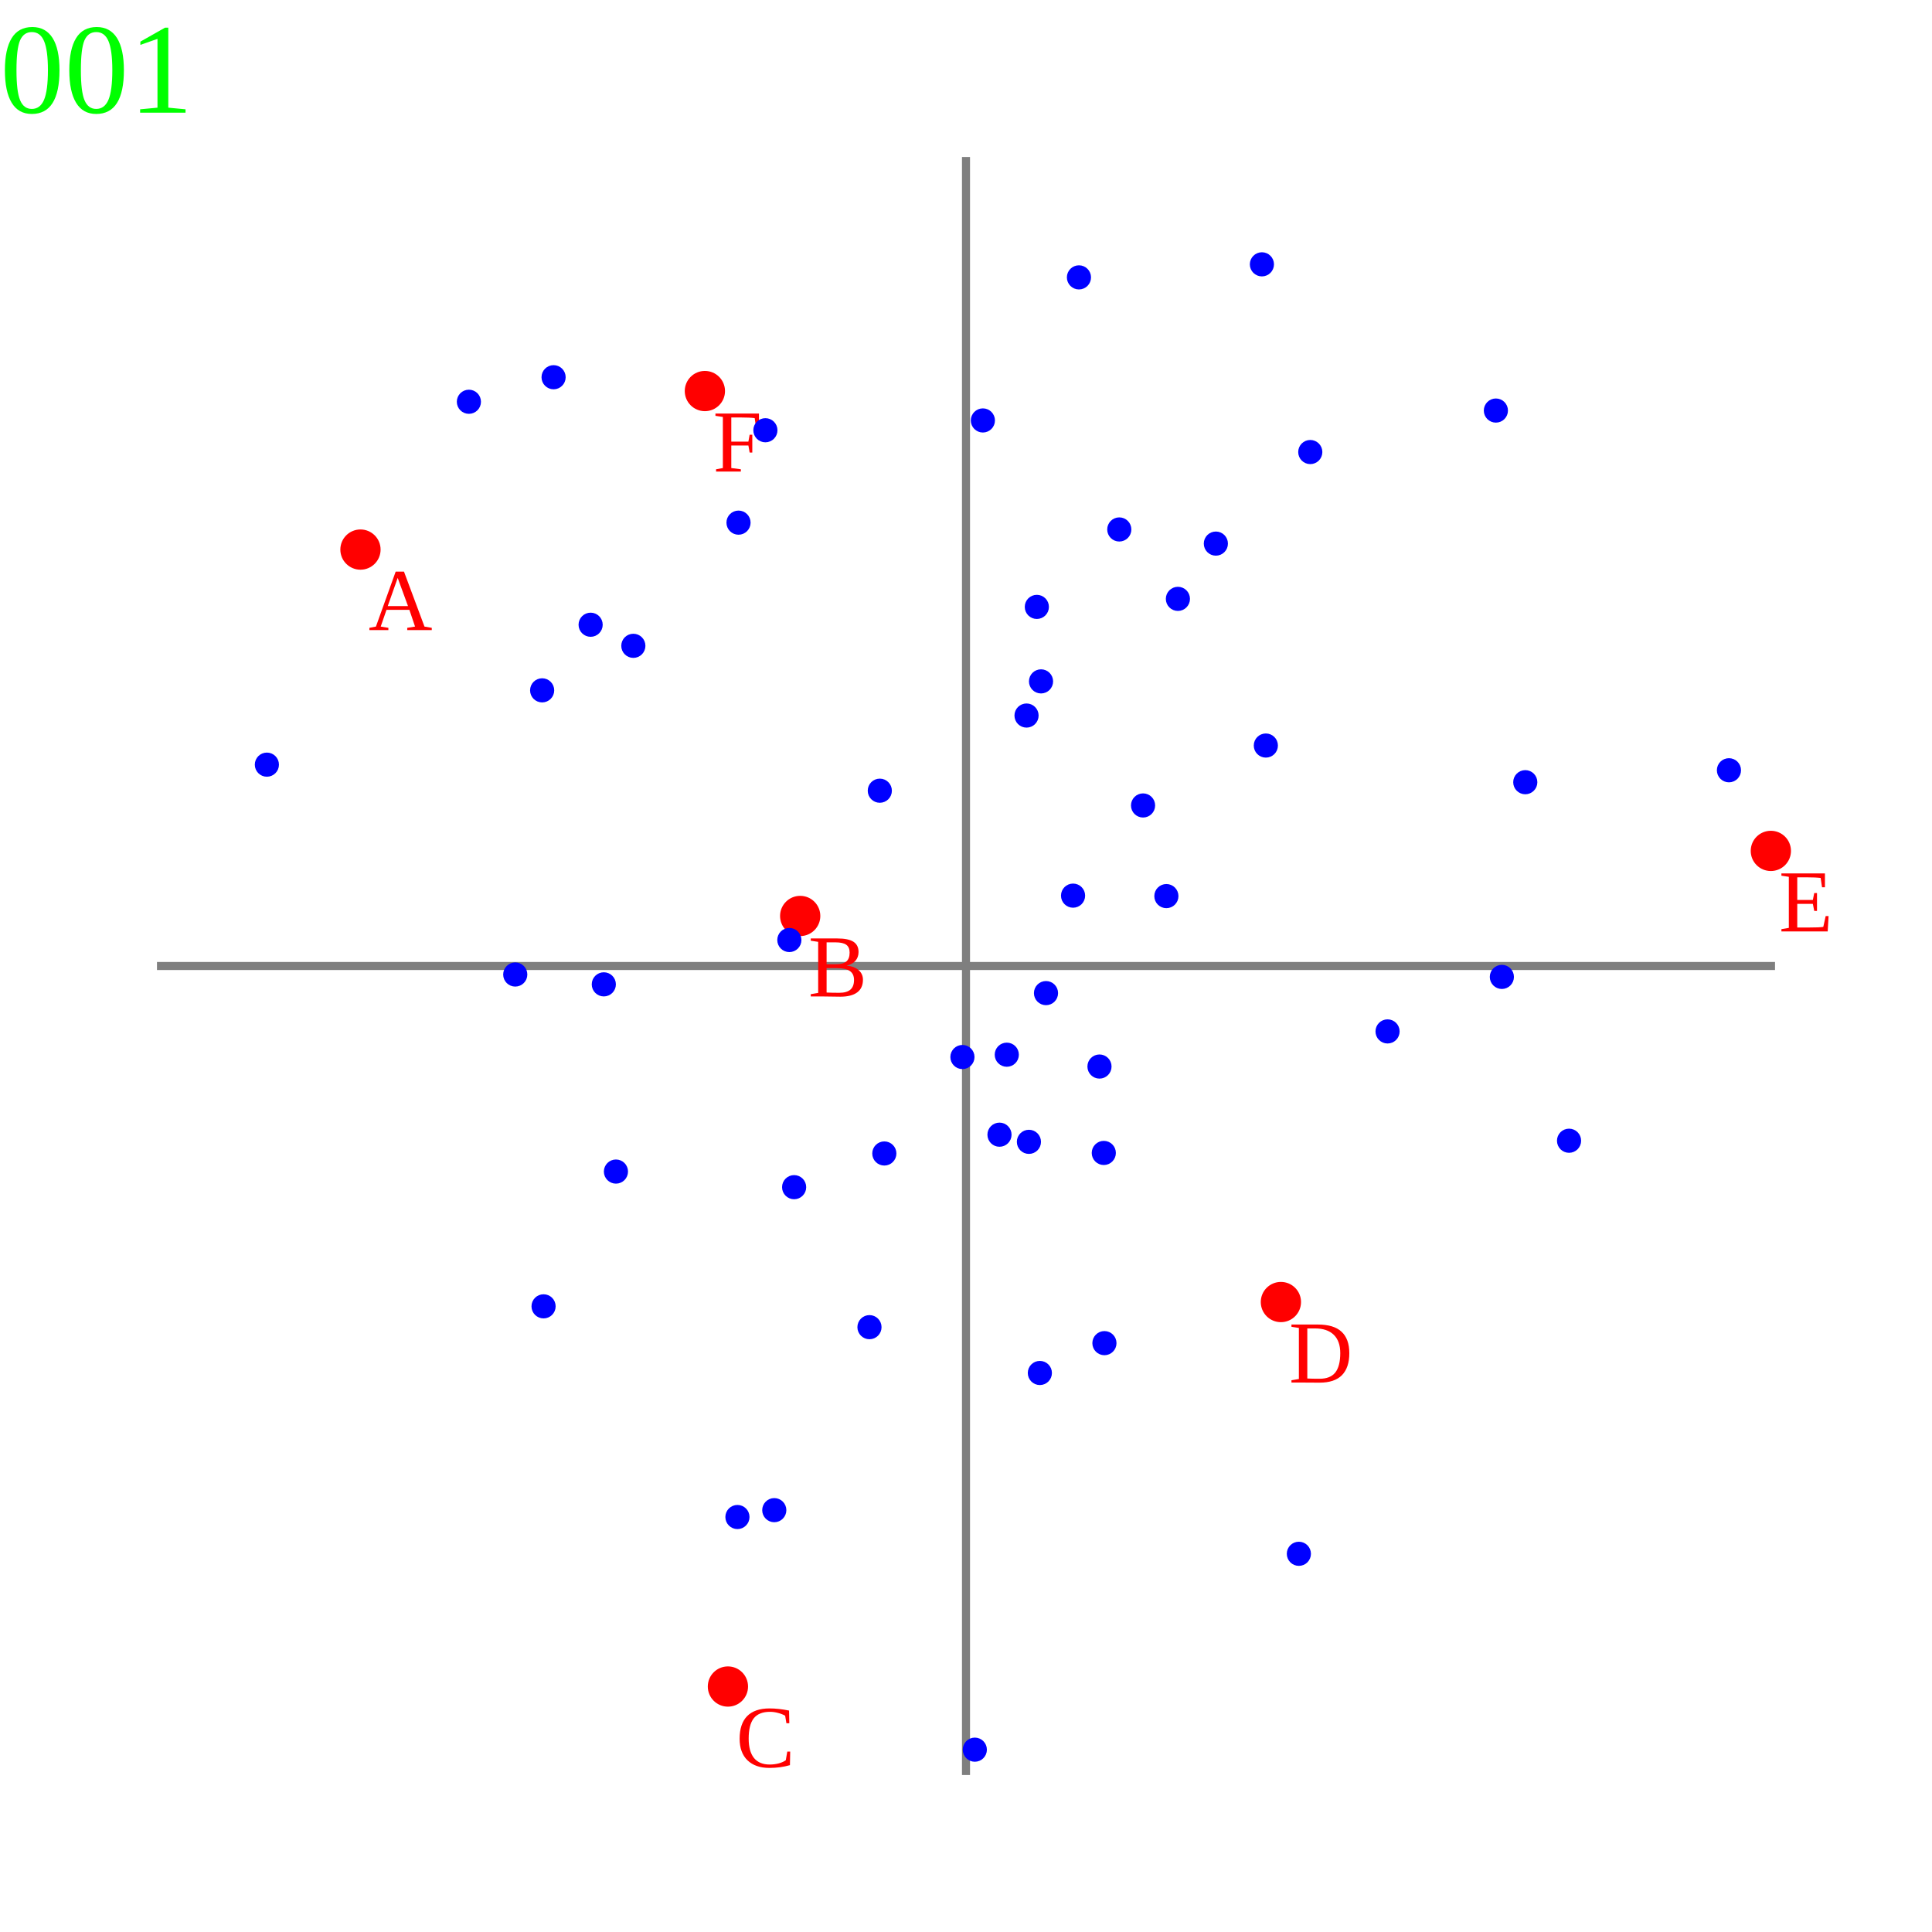
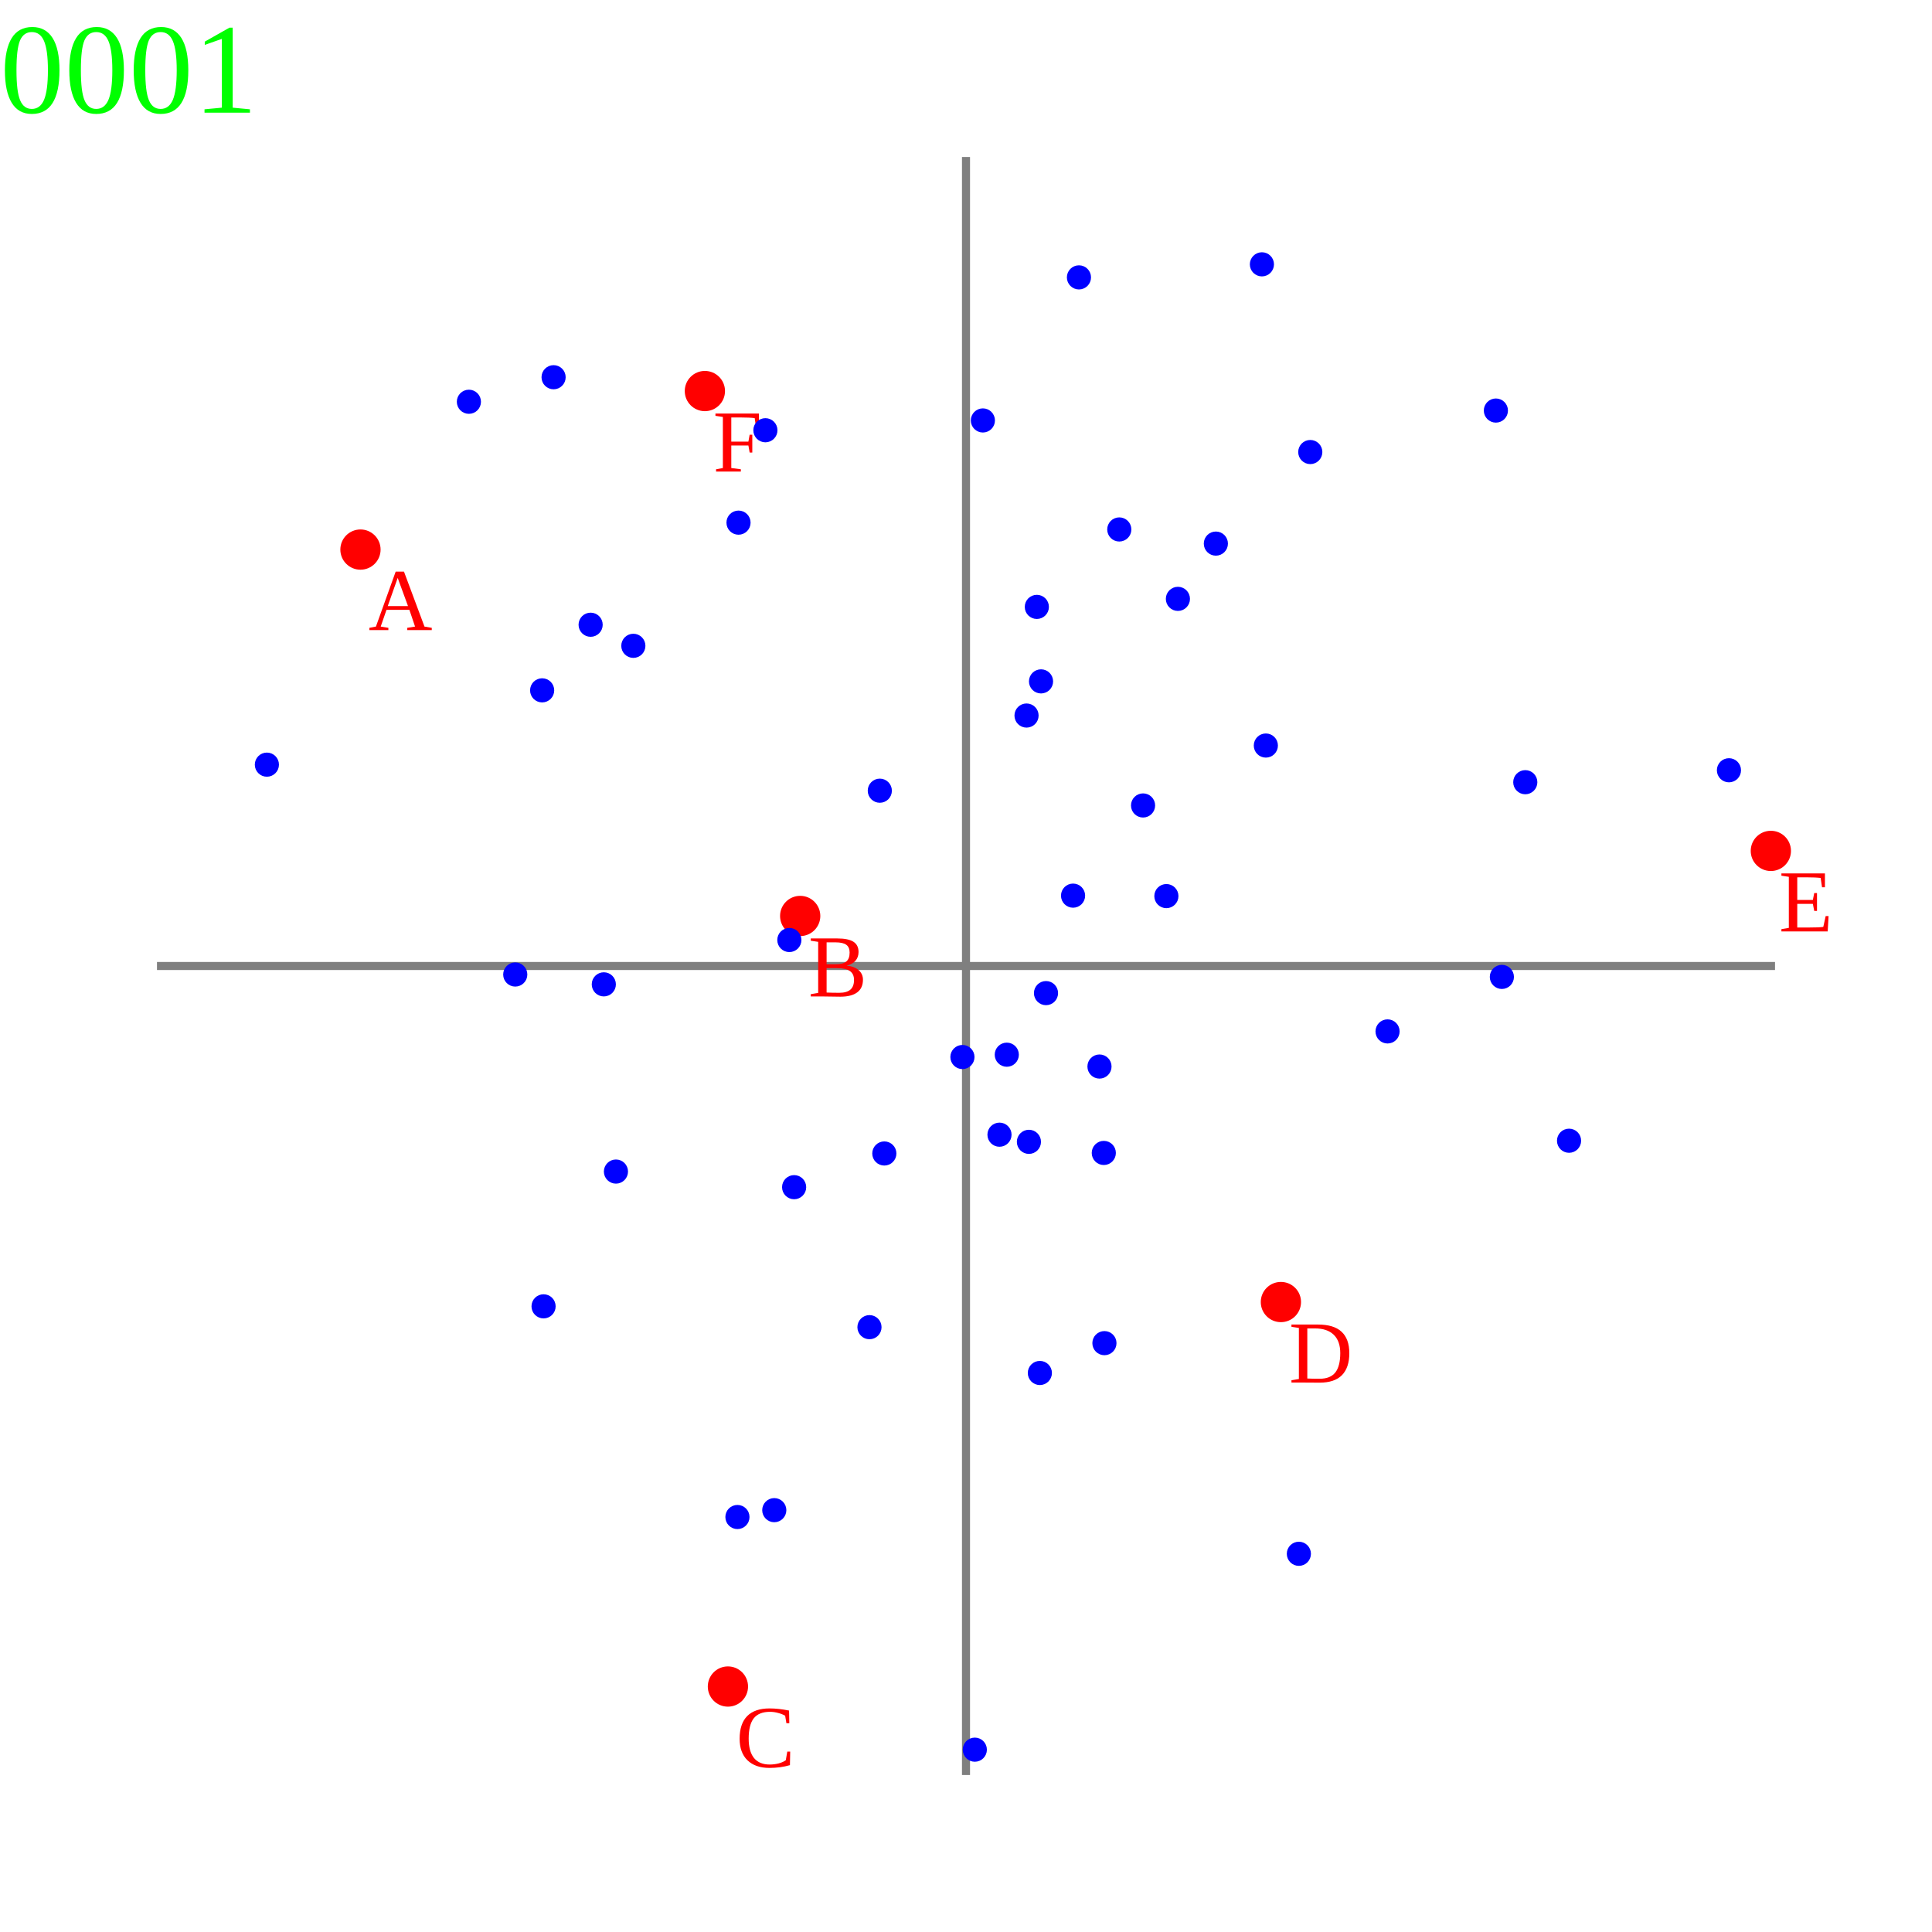
<svg xmlns="http://www.w3.org/2000/svg" height="240" width="240">
  <rect height="240" id="1-0-0" style="fill: rgb(255,255,255); fill-opacity: 1.0; stroke: rgb(255,255,255); stroke-opacity: 1.0; stroke-width: 1" width="240" x="0" y="0" />
  <line id="2-20-120" style="fill: rgb(127,127,127); fill-opacity: 1.0; stroke: rgb(127,127,127); stroke-linecap: square; stroke-opacity: 1.0; stroke-width: 1" x1="20" x2="220" y1="120" y2="120" />
  <line id="3-120-20" style="fill: rgb(127,127,127); fill-opacity: 1.0; stroke: rgb(127,127,127); stroke-linecap: square; stroke-opacity: 1.0; stroke-width: 1" x1="120" x2="120" y1="20" y2="220" />
-   <ellipse cx="87.563" cy="48.578" id="4-87.5628514642092-48.57817245594" rx="2" ry="2" style="fill: rgb(255,0,0); fill-opacity: 1.0; stroke: rgb(255,0,0); stroke-opacity: 1.0; stroke-width: 1" />
-   <text fill="rgb(255,0,0)" font="Helvetica" font-size="11" font-weight="normal" id="5-88.5628514642092-49.57817245594" x="88.563" y="58.578">F</text>
-   <ellipse cx="219.981" cy="105.702" id="6-219.981019839858-105.702198249591" rx="2" ry="2" style="fill: rgb(255,0,0); fill-opacity: 1.0; stroke: rgb(255,0,0); stroke-opacity: 1.0; stroke-width: 1" />
-   <text fill="rgb(255,0,0)" font="Helvetica" font-size="11" font-weight="normal" id="7-220.981019839858-106.702198249591" x="220.981" y="115.702">E</text>
-   <ellipse cx="159.118" cy="161.744" id="8-159.118158470425-161.743587746166" rx="2" ry="2" style="fill: rgb(255,0,0); fill-opacity: 1.0; stroke: rgb(255,0,0); stroke-opacity: 1.0; stroke-width: 1" />
-   <text fill="rgb(255,0,0)" font="Helvetica" font-size="11" font-weight="normal" id="9-160.118158470425-162.743587746166" x="160.118" y="171.744">D</text>
-   <ellipse cx="90.425" cy="209.507" id="10-90.4253138316452-209.507292219257" rx="2" ry="2" style="fill: rgb(255,0,0); fill-opacity: 1.0; stroke: rgb(255,0,0); stroke-opacity: 1.0; stroke-width: 1" />
-   <text fill="rgb(255,0,0)" font="Helvetica" font-size="11" font-weight="normal" id="11-91.4253138316452-210.507292219257" x="91.425" y="219.507">C</text>
-   <ellipse cx="99.403" cy="113.785" id="12-99.4029145018448-113.78482267507" rx="2" ry="2" style="fill: rgb(255,0,0); fill-opacity: 1.0; stroke: rgb(255,0,0); stroke-opacity: 1.0; stroke-width: 1" />
-   <text fill="rgb(255,0,0)" font="Helvetica" font-size="11" font-weight="normal" id="13-100.402914501845-114.78482267507" x="100.403" y="123.785">B</text>
-   <ellipse cx="44.779" cy="68.271" id="14-44.7791431410938-68.2707520462058" rx="2" ry="2" style="fill: rgb(255,0,0); fill-opacity: 1.0; stroke: rgb(255,0,0); stroke-opacity: 1.0; stroke-width: 1" />
-   <text fill="rgb(255,0,0)" font="Helvetica" font-size="11" font-weight="normal" id="15-45.7791431410938-69.2707520462058" x="45.779" y="78.271">A</text>
-   <ellipse cx="121.095" cy="217.35" id="16-121.095321436401-217.35025210981" rx="1" ry="1" style="fill: rgb(0,0,255); fill-opacity: 1.0; stroke: rgb(0,0,255); stroke-opacity: 1.0; stroke-width: 1" />
-   <ellipse cx="76.515" cy="145.536" id="17-76.5154063602538-145.535609144523" rx="1" ry="1" style="fill: rgb(0,0,255); fill-opacity: 1.0; stroke: rgb(0,0,255); stroke-opacity: 1.0; stroke-width: 1" />
-   <ellipse cx="129.32" cy="84.644" id="18-129.320092049751-84.6444738162064" rx="1" ry="1" style="fill: rgb(0,0,255); fill-opacity: 1.0; stroke: rgb(0,0,255); stroke-opacity: 1.0; stroke-width: 1" />
-   <ellipse cx="58.248" cy="49.909" id="19-58.24770122142-49.9085092030186" rx="1" ry="1" style="fill: rgb(0,0,255); fill-opacity: 1.0; stroke: rgb(0,0,255); stroke-opacity: 1.0; stroke-width: 1" />
-   <ellipse cx="64.007" cy="121.057" id="20-64.0070583550668-121.056929088098" rx="1" ry="1" style="fill: rgb(0,0,255); fill-opacity: 1.0; stroke: rgb(0,0,255); stroke-opacity: 1.0; stroke-width: 1" />
-   <ellipse cx="172.367" cy="128.127" id="21-172.36653077038-128.126592100037" rx="1" ry="1" style="fill: rgb(0,0,255); fill-opacity: 1.0; stroke: rgb(0,0,255); stroke-opacity: 1.0; stroke-width: 1" />
-   <ellipse cx="137.196" cy="166.85" id="22-137.195537979552-166.850051456947" rx="1" ry="1" style="fill: rgb(0,0,255); fill-opacity: 1.0; stroke: rgb(0,0,255); stroke-opacity: 1.0; stroke-width: 1" />
-   <ellipse cx="75.008" cy="122.28" id="23-75.0077446327042-122.280379512742" rx="1" ry="1" style="fill: rgb(0,0,255); fill-opacity: 1.0; stroke: rgb(0,0,255); stroke-opacity: 1.0; stroke-width: 1" />
-   <ellipse cx="156.759" cy="32.836" id="24-156.75910134748-32.8356036382104" rx="1" ry="1" style="fill: rgb(0,0,255); fill-opacity: 1.0; stroke: rgb(0,0,255); stroke-opacity: 1.0; stroke-width: 1" />
-   <ellipse cx="124.16" cy="140.955" id="25-124.160092782567-140.955447147226" rx="1" ry="1" style="fill: rgb(0,0,255); fill-opacity: 1.0; stroke: rgb(0,0,255); stroke-opacity: 1.0; stroke-width: 1" />
-   <ellipse cx="134.031" cy="34.457" id="26-134.030930976987-34.457203499892" rx="1" ry="1" style="fill: rgb(0,0,255); fill-opacity: 1.0; stroke: rgb(0,0,255); stroke-opacity: 1.0; stroke-width: 1" />
-   <ellipse cx="122.097" cy="52.229" id="27-122.096931732857-52.2294213796698" rx="1" ry="1" style="fill: rgb(0,0,255); fill-opacity: 1.0; stroke: rgb(0,0,255); stroke-opacity: 1.0; stroke-width: 1" />
-   <ellipse cx="133.3" cy="111.26" id="28-133.299870168965-111.260079950529" rx="1" ry="1" style="fill: rgb(0,0,255); fill-opacity: 1.0; stroke: rgb(0,0,255); stroke-opacity: 1.0; stroke-width: 1" />
-   <ellipse cx="214.776" cy="95.684" id="29-214.77566601581-95.6835251528702" rx="1" ry="1" style="fill: rgb(0,0,255); fill-opacity: 1.0; stroke: rgb(0,0,255); stroke-opacity: 1.0; stroke-width: 1" />
-   <ellipse cx="95.08" cy="53.446" id="30-95.0802372599142-53.4460567934844" rx="1" ry="1" style="fill: rgb(0,0,255); fill-opacity: 1.0; stroke: rgb(0,0,255); stroke-opacity: 1.0; stroke-width: 1" />
-   <ellipse cx="73.37" cy="77.607" id="31-73.369719876051-77.6071399250186" rx="1" ry="1" style="fill: rgb(0,0,255); fill-opacity: 1.0; stroke: rgb(0,0,255); stroke-opacity: 1.0; stroke-width: 1" />
-   <ellipse cx="68.769" cy="46.86" id="32-68.769419110636-46.860200094426" rx="1" ry="1" style="fill: rgb(0,0,255); fill-opacity: 1.0; stroke: rgb(0,0,255); stroke-opacity: 1.0; stroke-width: 1" />
-   <ellipse cx="96.184" cy="187.597" id="33-96.1837715979116-187.597287967597" rx="1" ry="1" style="fill: rgb(0,0,255); fill-opacity: 1.0; stroke: rgb(0,0,255); stroke-opacity: 1.0; stroke-width: 1" />
-   <ellipse cx="162.768" cy="56.154" id="34-162.76819500264-56.1540021088604" rx="1" ry="1" style="fill: rgb(0,0,255); fill-opacity: 1.0; stroke: rgb(0,0,255); stroke-opacity: 1.0; stroke-width: 1" />
-   <ellipse cx="151.039" cy="67.528" id="35-151.038920388895-67.5283768092726" rx="1" ry="1" style="fill: rgb(0,0,255); fill-opacity: 1.0; stroke: rgb(0,0,255); stroke-opacity: 1.0; stroke-width: 1" />
-   <ellipse cx="161.35" cy="193.018" id="36-161.349679614143-193.018412316604" rx="1" ry="1" style="fill: rgb(0,0,255); fill-opacity: 1.0; stroke: rgb(0,0,255); stroke-opacity: 1.0; stroke-width: 1" />
-   <ellipse cx="128.8" cy="75.391" id="37-128.800393241174-75.390985122661" rx="1" ry="1" style="fill: rgb(0,0,255); fill-opacity: 1.0; stroke: rgb(0,0,255); stroke-opacity: 1.0; stroke-width: 1" />
-   <ellipse cx="67.524" cy="162.278" id="38-67.523711247533-162.278463610062" rx="1" ry="1" style="fill: rgb(0,0,255); fill-opacity: 1.0; stroke: rgb(0,0,255); stroke-opacity: 1.0; stroke-width: 1" />
-   <ellipse cx="98.056" cy="116.772" id="39-98.05633669299-116.771906850838" rx="1" ry="1" style="fill: rgb(0,0,255); fill-opacity: 1.0; stroke: rgb(0,0,255); stroke-opacity: 1.0; stroke-width: 1" />
-   <ellipse cx="109.854" cy="143.29" id="40-109.854448980168-143.289679183187" rx="1" ry="1" style="fill: rgb(0,0,255); fill-opacity: 1.0; stroke: rgb(0,0,255); stroke-opacity: 1.0; stroke-width: 1" />
-   <ellipse cx="139.042" cy="65.771" id="41-139.042175911827-65.7711078704694" rx="1" ry="1" style="fill: rgb(0,0,255); fill-opacity: 1.0; stroke: rgb(0,0,255); stroke-opacity: 1.0; stroke-width: 1" />
-   <ellipse cx="98.65" cy="147.475" id="42-98.6498799103984-147.474883168002" rx="1" ry="1" style="fill: rgb(0,0,255); fill-opacity: 1.0; stroke: rgb(0,0,255); stroke-opacity: 1.0; stroke-width: 1" />
-   <ellipse cx="91.741" cy="64.925" id="43-91.7409610212404-64.9246869884422" rx="1" ry="1" style="fill: rgb(0,0,255); fill-opacity: 1.0; stroke: rgb(0,0,255); stroke-opacity: 1.0; stroke-width: 1" />
-   <ellipse cx="33.153" cy="94.988" id="44-33.15287517067-94.9884755655546" rx="1" ry="1" style="fill: rgb(0,0,255); fill-opacity: 1.0; stroke: rgb(0,0,255); stroke-opacity: 1.0; stroke-width: 1" />
-   <ellipse cx="78.676" cy="80.226" id="45-78.6760580932126-80.2263705688604" rx="1" ry="1" style="fill: rgb(0,0,255); fill-opacity: 1.0; stroke: rgb(0,0,255); stroke-opacity: 1.0; stroke-width: 1" />
-   <ellipse cx="146.324" cy="74.394" id="46-146.324370879599-74.3936695181788" rx="1" ry="1" style="fill: rgb(0,0,255); fill-opacity: 1.0; stroke: rgb(0,0,255); stroke-opacity: 1.0; stroke-width: 1" />
-   <ellipse cx="157.248" cy="92.614" id="47-157.24847972791-92.6135075872908" rx="1" ry="1" style="fill: rgb(0,0,255); fill-opacity: 1.0; stroke: rgb(0,0,255); stroke-opacity: 1.0; stroke-width: 1" />
-   <ellipse cx="127.52" cy="88.887" id="48-127.520187704882-88.8866264699402" rx="1" ry="1" style="fill: rgb(0,0,255); fill-opacity: 1.0; stroke: rgb(0,0,255); stroke-opacity: 1.0; stroke-width: 1" />
-   <ellipse cx="119.557" cy="131.307" id="49-119.55708764272-131.30696940913" rx="1" ry="1" style="fill: rgb(0,0,255); fill-opacity: 1.0; stroke: rgb(0,0,255); stroke-opacity: 1.0; stroke-width: 1" />
-   <ellipse cx="185.824" cy="51" id="50-185.823940208924-50.9998622621424" rx="1" ry="1" style="fill: rgb(0,0,255); fill-opacity: 1.0; stroke: rgb(0,0,255); stroke-opacity: 1.0; stroke-width: 1" />
-   <ellipse cx="189.476" cy="97.168" id="51-189.475837192434-97.167796088965" rx="1" ry="1" style="fill: rgb(0,0,255); fill-opacity: 1.0; stroke: rgb(0,0,255); stroke-opacity: 1.0; stroke-width: 1" />
-   <ellipse cx="108.009" cy="164.866" id="52-108.009424649056-164.865734710764" rx="1" ry="1" style="fill: rgb(0,0,255); fill-opacity: 1.0; stroke: rgb(0,0,255); stroke-opacity: 1.0; stroke-width: 1" />
-   <ellipse cx="67.348" cy="85.757" id="53-67.3481712424676-85.756868487809" rx="1" ry="1" style="fill: rgb(0,0,255); fill-opacity: 1.0; stroke: rgb(0,0,255); stroke-opacity: 1.0; stroke-width: 1" />
-   <ellipse cx="125.067" cy="131.019" id="54-125.066811404214-131.019260712708" rx="1" ry="1" style="fill: rgb(0,0,255); fill-opacity: 1.0; stroke: rgb(0,0,255); stroke-opacity: 1.0; stroke-width: 1" />
-   <ellipse cx="141.995" cy="100.057" id="55-141.994608316973-100.057323005078" rx="1" ry="1" style="fill: rgb(0,0,255); fill-opacity: 1.0; stroke: rgb(0,0,255); stroke-opacity: 1.0; stroke-width: 1" />
-   <ellipse cx="129.938" cy="123.368" id="56-129.937905699963-123.367948427728" rx="1" ry="1" style="fill: rgb(0,0,255); fill-opacity: 1.0; stroke: rgb(0,0,255); stroke-opacity: 1.0; stroke-width: 1" />
-   <ellipse cx="127.816" cy="141.843" id="57-127.815507443738-141.842863222192" rx="1" ry="1" style="fill: rgb(0,0,255); fill-opacity: 1.0; stroke: rgb(0,0,255); stroke-opacity: 1.0; stroke-width: 1" />
-   <ellipse cx="186.567" cy="121.355" id="58-186.566677803729-121.354767582921" rx="1" ry="1" style="fill: rgb(0,0,255); fill-opacity: 1.0; stroke: rgb(0,0,255); stroke-opacity: 1.0; stroke-width: 1" />
-   <ellipse cx="91.607" cy="188.449" id="59-91.606929617727-188.448560254673" rx="1" ry="1" style="fill: rgb(0,0,255); fill-opacity: 1.0; stroke: rgb(0,0,255); stroke-opacity: 1.0; stroke-width: 1" />
-   <ellipse cx="136.582" cy="132.489" id="60-136.582201362133-132.488818446649" rx="1" ry="1" style="fill: rgb(0,0,255); fill-opacity: 1.0; stroke: rgb(0,0,255); stroke-opacity: 1.0; stroke-width: 1" />
-   <ellipse cx="109.293" cy="98.224" id="61-109.29345330516-98.2241711096124" rx="1" ry="1" style="fill: rgb(0,0,255); fill-opacity: 1.0; stroke: rgb(0,0,255); stroke-opacity: 1.0; stroke-width: 1" />
-   <ellipse cx="144.892" cy="111.317" id="62-144.892076052271-111.316697518771" rx="1" ry="1" style="fill: rgb(0,0,255); fill-opacity: 1.0; stroke: rgb(0,0,255); stroke-opacity: 1.0; stroke-width: 1" />
-   <ellipse cx="137.118" cy="143.223" id="63-137.117738909988-143.223441845382" rx="1" ry="1" style="fill: rgb(0,0,255); fill-opacity: 1.0; stroke: rgb(0,0,255); stroke-opacity: 1.0; stroke-width: 1" />
-   <ellipse cx="129.175" cy="170.556" id="64-129.175348218855-170.555995484057" rx="1" ry="1" style="fill: rgb(0,0,255); fill-opacity: 1.0; stroke: rgb(0,0,255); stroke-opacity: 1.0; stroke-width: 1" />
-   <ellipse cx="194.913" cy="141.706" id="65-194.912574624645-141.706299830472" rx="1" ry="1" style="fill: rgb(0,0,255); fill-opacity: 1.0; stroke: rgb(0,0,255); stroke-opacity: 1.0; stroke-width: 1" />
-   <text fill="rgb(0,255,0)" font="Helvetica" font-size="16" font-weight="normal" id="66-0-0" x="0" y="14">001</text>
+   <text fill="rgb(0,255,0)" font="Helvetica" font-size="16" font-weight="normal" id="4-0-0" x="0" y="14">0001</text>
+   <ellipse cx="87.563" cy="48.578" id="5-87.5628514642092-48.57817245594" rx="2" ry="2" style="fill: rgb(255,0,0); fill-opacity: 1.0; stroke: rgb(255,0,0); stroke-opacity: 1.0; stroke-width: 1" />
+   <text fill="rgb(255,0,0)" font="Helvetica" font-size="11" font-weight="normal" id="6-88.5628514642092-49.57817245594" x="88.563" y="58.578">F</text>
+   <ellipse cx="219.981" cy="105.702" id="7-219.981019839858-105.702198249591" rx="2" ry="2" style="fill: rgb(255,0,0); fill-opacity: 1.0; stroke: rgb(255,0,0); stroke-opacity: 1.0; stroke-width: 1" />
+   <text fill="rgb(255,0,0)" font="Helvetica" font-size="11" font-weight="normal" id="8-220.981019839858-106.702198249591" x="220.981" y="115.702">E</text>
+   <ellipse cx="159.118" cy="161.744" id="9-159.118158470425-161.743587746166" rx="2" ry="2" style="fill: rgb(255,0,0); fill-opacity: 1.0; stroke: rgb(255,0,0); stroke-opacity: 1.0; stroke-width: 1" />
+   <text fill="rgb(255,0,0)" font="Helvetica" font-size="11" font-weight="normal" id="10-160.118158470425-162.743587746166" x="160.118" y="171.744">D</text>
+   <ellipse cx="90.425" cy="209.507" id="11-90.4253138316452-209.507292219257" rx="2" ry="2" style="fill: rgb(255,0,0); fill-opacity: 1.0; stroke: rgb(255,0,0); stroke-opacity: 1.0; stroke-width: 1" />
+   <text fill="rgb(255,0,0)" font="Helvetica" font-size="11" font-weight="normal" id="12-91.4253138316452-210.507292219257" x="91.425" y="219.507">C</text>
+   <ellipse cx="99.403" cy="113.785" id="13-99.4029145018448-113.78482267507" rx="2" ry="2" style="fill: rgb(255,0,0); fill-opacity: 1.0; stroke: rgb(255,0,0); stroke-opacity: 1.0; stroke-width: 1" />
+   <text fill="rgb(255,0,0)" font="Helvetica" font-size="11" font-weight="normal" id="14-100.402914501845-114.78482267507" x="100.403" y="123.785">B</text>
+   <ellipse cx="44.779" cy="68.271" id="15-44.7791431410938-68.2707520462058" rx="2" ry="2" style="fill: rgb(255,0,0); fill-opacity: 1.0; stroke: rgb(255,0,0); stroke-opacity: 1.0; stroke-width: 1" />
+   <text fill="rgb(255,0,0)" font="Helvetica" font-size="11" font-weight="normal" id="16-45.7791431410938-69.2707520462058" x="45.779" y="78.271">A</text>
+   <ellipse cx="121.095" cy="217.35" id="17-121.095321436401-217.35025210981" rx="1" ry="1" style="fill: rgb(0,0,255); fill-opacity: 1.0; stroke: rgb(0,0,255); stroke-opacity: 1.0; stroke-width: 1" />
+   <ellipse cx="76.515" cy="145.536" id="18-76.5154063602538-145.535609144523" rx="1" ry="1" style="fill: rgb(0,0,255); fill-opacity: 1.0; stroke: rgb(0,0,255); stroke-opacity: 1.0; stroke-width: 1" />
+   <ellipse cx="129.32" cy="84.644" id="19-129.320092049751-84.6444738162064" rx="1" ry="1" style="fill: rgb(0,0,255); fill-opacity: 1.0; stroke: rgb(0,0,255); stroke-opacity: 1.0; stroke-width: 1" />
+   <ellipse cx="58.248" cy="49.909" id="20-58.24770122142-49.9085092030186" rx="1" ry="1" style="fill: rgb(0,0,255); fill-opacity: 1.0; stroke: rgb(0,0,255); stroke-opacity: 1.0; stroke-width: 1" />
+   <ellipse cx="64.007" cy="121.057" id="21-64.0070583550668-121.056929088098" rx="1" ry="1" style="fill: rgb(0,0,255); fill-opacity: 1.0; stroke: rgb(0,0,255); stroke-opacity: 1.0; stroke-width: 1" />
+   <ellipse cx="172.367" cy="128.127" id="22-172.36653077038-128.126592100037" rx="1" ry="1" style="fill: rgb(0,0,255); fill-opacity: 1.0; stroke: rgb(0,0,255); stroke-opacity: 1.0; stroke-width: 1" />
+   <ellipse cx="137.196" cy="166.85" id="23-137.195537979552-166.850051456947" rx="1" ry="1" style="fill: rgb(0,0,255); fill-opacity: 1.0; stroke: rgb(0,0,255); stroke-opacity: 1.0; stroke-width: 1" />
+   <ellipse cx="75.008" cy="122.28" id="24-75.0077446327042-122.280379512742" rx="1" ry="1" style="fill: rgb(0,0,255); fill-opacity: 1.0; stroke: rgb(0,0,255); stroke-opacity: 1.0; stroke-width: 1" />
+   <ellipse cx="156.759" cy="32.836" id="25-156.75910134748-32.8356036382104" rx="1" ry="1" style="fill: rgb(0,0,255); fill-opacity: 1.0; stroke: rgb(0,0,255); stroke-opacity: 1.0; stroke-width: 1" />
+   <ellipse cx="124.16" cy="140.955" id="26-124.160092782567-140.955447147226" rx="1" ry="1" style="fill: rgb(0,0,255); fill-opacity: 1.0; stroke: rgb(0,0,255); stroke-opacity: 1.0; stroke-width: 1" />
+   <ellipse cx="134.031" cy="34.457" id="27-134.030930976987-34.457203499892" rx="1" ry="1" style="fill: rgb(0,0,255); fill-opacity: 1.0; stroke: rgb(0,0,255); stroke-opacity: 1.0; stroke-width: 1" />
+   <ellipse cx="122.097" cy="52.229" id="28-122.096931732857-52.2294213796698" rx="1" ry="1" style="fill: rgb(0,0,255); fill-opacity: 1.0; stroke: rgb(0,0,255); stroke-opacity: 1.0; stroke-width: 1" />
+   <ellipse cx="133.3" cy="111.26" id="29-133.299870168965-111.260079950529" rx="1" ry="1" style="fill: rgb(0,0,255); fill-opacity: 1.0; stroke: rgb(0,0,255); stroke-opacity: 1.0; stroke-width: 1" />
+   <ellipse cx="214.776" cy="95.684" id="30-214.77566601581-95.6835251528702" rx="1" ry="1" style="fill: rgb(0,0,255); fill-opacity: 1.0; stroke: rgb(0,0,255); stroke-opacity: 1.0; stroke-width: 1" />
+   <ellipse cx="95.08" cy="53.446" id="31-95.0802372599142-53.4460567934844" rx="1" ry="1" style="fill: rgb(0,0,255); fill-opacity: 1.0; stroke: rgb(0,0,255); stroke-opacity: 1.0; stroke-width: 1" />
+   <ellipse cx="73.37" cy="77.607" id="32-73.369719876051-77.6071399250186" rx="1" ry="1" style="fill: rgb(0,0,255); fill-opacity: 1.0; stroke: rgb(0,0,255); stroke-opacity: 1.0; stroke-width: 1" />
+   <ellipse cx="68.769" cy="46.86" id="33-68.769419110636-46.860200094426" rx="1" ry="1" style="fill: rgb(0,0,255); fill-opacity: 1.0; stroke: rgb(0,0,255); stroke-opacity: 1.0; stroke-width: 1" />
+   <ellipse cx="96.184" cy="187.597" id="34-96.1837715979116-187.597287967597" rx="1" ry="1" style="fill: rgb(0,0,255); fill-opacity: 1.0; stroke: rgb(0,0,255); stroke-opacity: 1.0; stroke-width: 1" />
+   <ellipse cx="162.768" cy="56.154" id="35-162.76819500264-56.1540021088604" rx="1" ry="1" style="fill: rgb(0,0,255); fill-opacity: 1.0; stroke: rgb(0,0,255); stroke-opacity: 1.0; stroke-width: 1" />
+   <ellipse cx="151.039" cy="67.528" id="36-151.038920388895-67.5283768092726" rx="1" ry="1" style="fill: rgb(0,0,255); fill-opacity: 1.0; stroke: rgb(0,0,255); stroke-opacity: 1.0; stroke-width: 1" />
+   <ellipse cx="161.35" cy="193.018" id="37-161.349679614143-193.018412316604" rx="1" ry="1" style="fill: rgb(0,0,255); fill-opacity: 1.0; stroke: rgb(0,0,255); stroke-opacity: 1.0; stroke-width: 1" />
+   <ellipse cx="128.8" cy="75.391" id="38-128.800393241174-75.390985122661" rx="1" ry="1" style="fill: rgb(0,0,255); fill-opacity: 1.0; stroke: rgb(0,0,255); stroke-opacity: 1.0; stroke-width: 1" />
+   <ellipse cx="67.524" cy="162.278" id="39-67.523711247533-162.278463610062" rx="1" ry="1" style="fill: rgb(0,0,255); fill-opacity: 1.0; stroke: rgb(0,0,255); stroke-opacity: 1.0; stroke-width: 1" />
+   <ellipse cx="98.056" cy="116.772" id="40-98.05633669299-116.771906850838" rx="1" ry="1" style="fill: rgb(0,0,255); fill-opacity: 1.0; stroke: rgb(0,0,255); stroke-opacity: 1.0; stroke-width: 1" />
+   <ellipse cx="109.854" cy="143.29" id="41-109.854448980168-143.289679183187" rx="1" ry="1" style="fill: rgb(0,0,255); fill-opacity: 1.0; stroke: rgb(0,0,255); stroke-opacity: 1.0; stroke-width: 1" />
+   <ellipse cx="139.042" cy="65.771" id="42-139.042175911827-65.7711078704694" rx="1" ry="1" style="fill: rgb(0,0,255); fill-opacity: 1.0; stroke: rgb(0,0,255); stroke-opacity: 1.0; stroke-width: 1" />
+   <ellipse cx="98.65" cy="147.475" id="43-98.6498799103984-147.474883168002" rx="1" ry="1" style="fill: rgb(0,0,255); fill-opacity: 1.0; stroke: rgb(0,0,255); stroke-opacity: 1.0; stroke-width: 1" />
+   <ellipse cx="91.741" cy="64.925" id="44-91.7409610212404-64.9246869884422" rx="1" ry="1" style="fill: rgb(0,0,255); fill-opacity: 1.0; stroke: rgb(0,0,255); stroke-opacity: 1.0; stroke-width: 1" />
+   <ellipse cx="33.153" cy="94.988" id="45-33.15287517067-94.9884755655546" rx="1" ry="1" style="fill: rgb(0,0,255); fill-opacity: 1.0; stroke: rgb(0,0,255); stroke-opacity: 1.0; stroke-width: 1" />
+   <ellipse cx="78.676" cy="80.226" id="46-78.6760580932126-80.2263705688604" rx="1" ry="1" style="fill: rgb(0,0,255); fill-opacity: 1.0; stroke: rgb(0,0,255); stroke-opacity: 1.0; stroke-width: 1" />
+   <ellipse cx="146.324" cy="74.394" id="47-146.324370879599-74.3936695181788" rx="1" ry="1" style="fill: rgb(0,0,255); fill-opacity: 1.0; stroke: rgb(0,0,255); stroke-opacity: 1.0; stroke-width: 1" />
+   <ellipse cx="157.248" cy="92.614" id="48-157.24847972791-92.6135075872908" rx="1" ry="1" style="fill: rgb(0,0,255); fill-opacity: 1.0; stroke: rgb(0,0,255); stroke-opacity: 1.0; stroke-width: 1" />
+   <ellipse cx="127.52" cy="88.887" id="49-127.520187704882-88.8866264699402" rx="1" ry="1" style="fill: rgb(0,0,255); fill-opacity: 1.0; stroke: rgb(0,0,255); stroke-opacity: 1.0; stroke-width: 1" />
+   <ellipse cx="119.557" cy="131.307" id="50-119.55708764272-131.30696940913" rx="1" ry="1" style="fill: rgb(0,0,255); fill-opacity: 1.0; stroke: rgb(0,0,255); stroke-opacity: 1.0; stroke-width: 1" />
+   <ellipse cx="185.824" cy="51" id="51-185.823940208924-50.9998622621424" rx="1" ry="1" style="fill: rgb(0,0,255); fill-opacity: 1.0; stroke: rgb(0,0,255); stroke-opacity: 1.0; stroke-width: 1" />
+   <ellipse cx="189.476" cy="97.168" id="52-189.475837192434-97.167796088965" rx="1" ry="1" style="fill: rgb(0,0,255); fill-opacity: 1.0; stroke: rgb(0,0,255); stroke-opacity: 1.0; stroke-width: 1" />
+   <ellipse cx="108.009" cy="164.866" id="53-108.009424649056-164.865734710764" rx="1" ry="1" style="fill: rgb(0,0,255); fill-opacity: 1.0; stroke: rgb(0,0,255); stroke-opacity: 1.0; stroke-width: 1" />
+   <ellipse cx="67.348" cy="85.757" id="54-67.3481712424676-85.756868487809" rx="1" ry="1" style="fill: rgb(0,0,255); fill-opacity: 1.0; stroke: rgb(0,0,255); stroke-opacity: 1.0; stroke-width: 1" />
+   <ellipse cx="125.067" cy="131.019" id="55-125.066811404214-131.019260712708" rx="1" ry="1" style="fill: rgb(0,0,255); fill-opacity: 1.0; stroke: rgb(0,0,255); stroke-opacity: 1.0; stroke-width: 1" />
+   <ellipse cx="141.995" cy="100.057" id="56-141.994608316973-100.057323005078" rx="1" ry="1" style="fill: rgb(0,0,255); fill-opacity: 1.0; stroke: rgb(0,0,255); stroke-opacity: 1.0; stroke-width: 1" />
+   <ellipse cx="129.938" cy="123.368" id="57-129.937905699963-123.367948427728" rx="1" ry="1" style="fill: rgb(0,0,255); fill-opacity: 1.0; stroke: rgb(0,0,255); stroke-opacity: 1.0; stroke-width: 1" />
+   <ellipse cx="127.816" cy="141.843" id="58-127.815507443738-141.842863222192" rx="1" ry="1" style="fill: rgb(0,0,255); fill-opacity: 1.0; stroke: rgb(0,0,255); stroke-opacity: 1.0; stroke-width: 1" />
+   <ellipse cx="186.567" cy="121.355" id="59-186.566677803729-121.354767582921" rx="1" ry="1" style="fill: rgb(0,0,255); fill-opacity: 1.0; stroke: rgb(0,0,255); stroke-opacity: 1.0; stroke-width: 1" />
+   <ellipse cx="91.607" cy="188.449" id="60-91.606929617727-188.448560254673" rx="1" ry="1" style="fill: rgb(0,0,255); fill-opacity: 1.0; stroke: rgb(0,0,255); stroke-opacity: 1.0; stroke-width: 1" />
+   <ellipse cx="136.582" cy="132.489" id="61-136.582201362133-132.488818446649" rx="1" ry="1" style="fill: rgb(0,0,255); fill-opacity: 1.0; stroke: rgb(0,0,255); stroke-opacity: 1.0; stroke-width: 1" />
+   <ellipse cx="109.293" cy="98.224" id="62-109.29345330516-98.2241711096124" rx="1" ry="1" style="fill: rgb(0,0,255); fill-opacity: 1.0; stroke: rgb(0,0,255); stroke-opacity: 1.0; stroke-width: 1" />
+   <ellipse cx="144.892" cy="111.317" id="63-144.892076052271-111.316697518771" rx="1" ry="1" style="fill: rgb(0,0,255); fill-opacity: 1.0; stroke: rgb(0,0,255); stroke-opacity: 1.0; stroke-width: 1" />
+   <ellipse cx="137.118" cy="143.223" id="64-137.117738909988-143.223441845382" rx="1" ry="1" style="fill: rgb(0,0,255); fill-opacity: 1.0; stroke: rgb(0,0,255); stroke-opacity: 1.0; stroke-width: 1" />
+   <ellipse cx="129.175" cy="170.556" id="65-129.175348218855-170.555995484057" rx="1" ry="1" style="fill: rgb(0,0,255); fill-opacity: 1.0; stroke: rgb(0,0,255); stroke-opacity: 1.0; stroke-width: 1" />
+   <ellipse cx="194.913" cy="141.706" id="66-194.912574624645-141.706299830472" rx="1" ry="1" style="fill: rgb(0,0,255); fill-opacity: 1.0; stroke: rgb(0,0,255); stroke-opacity: 1.0; stroke-width: 1" />
</svg>
